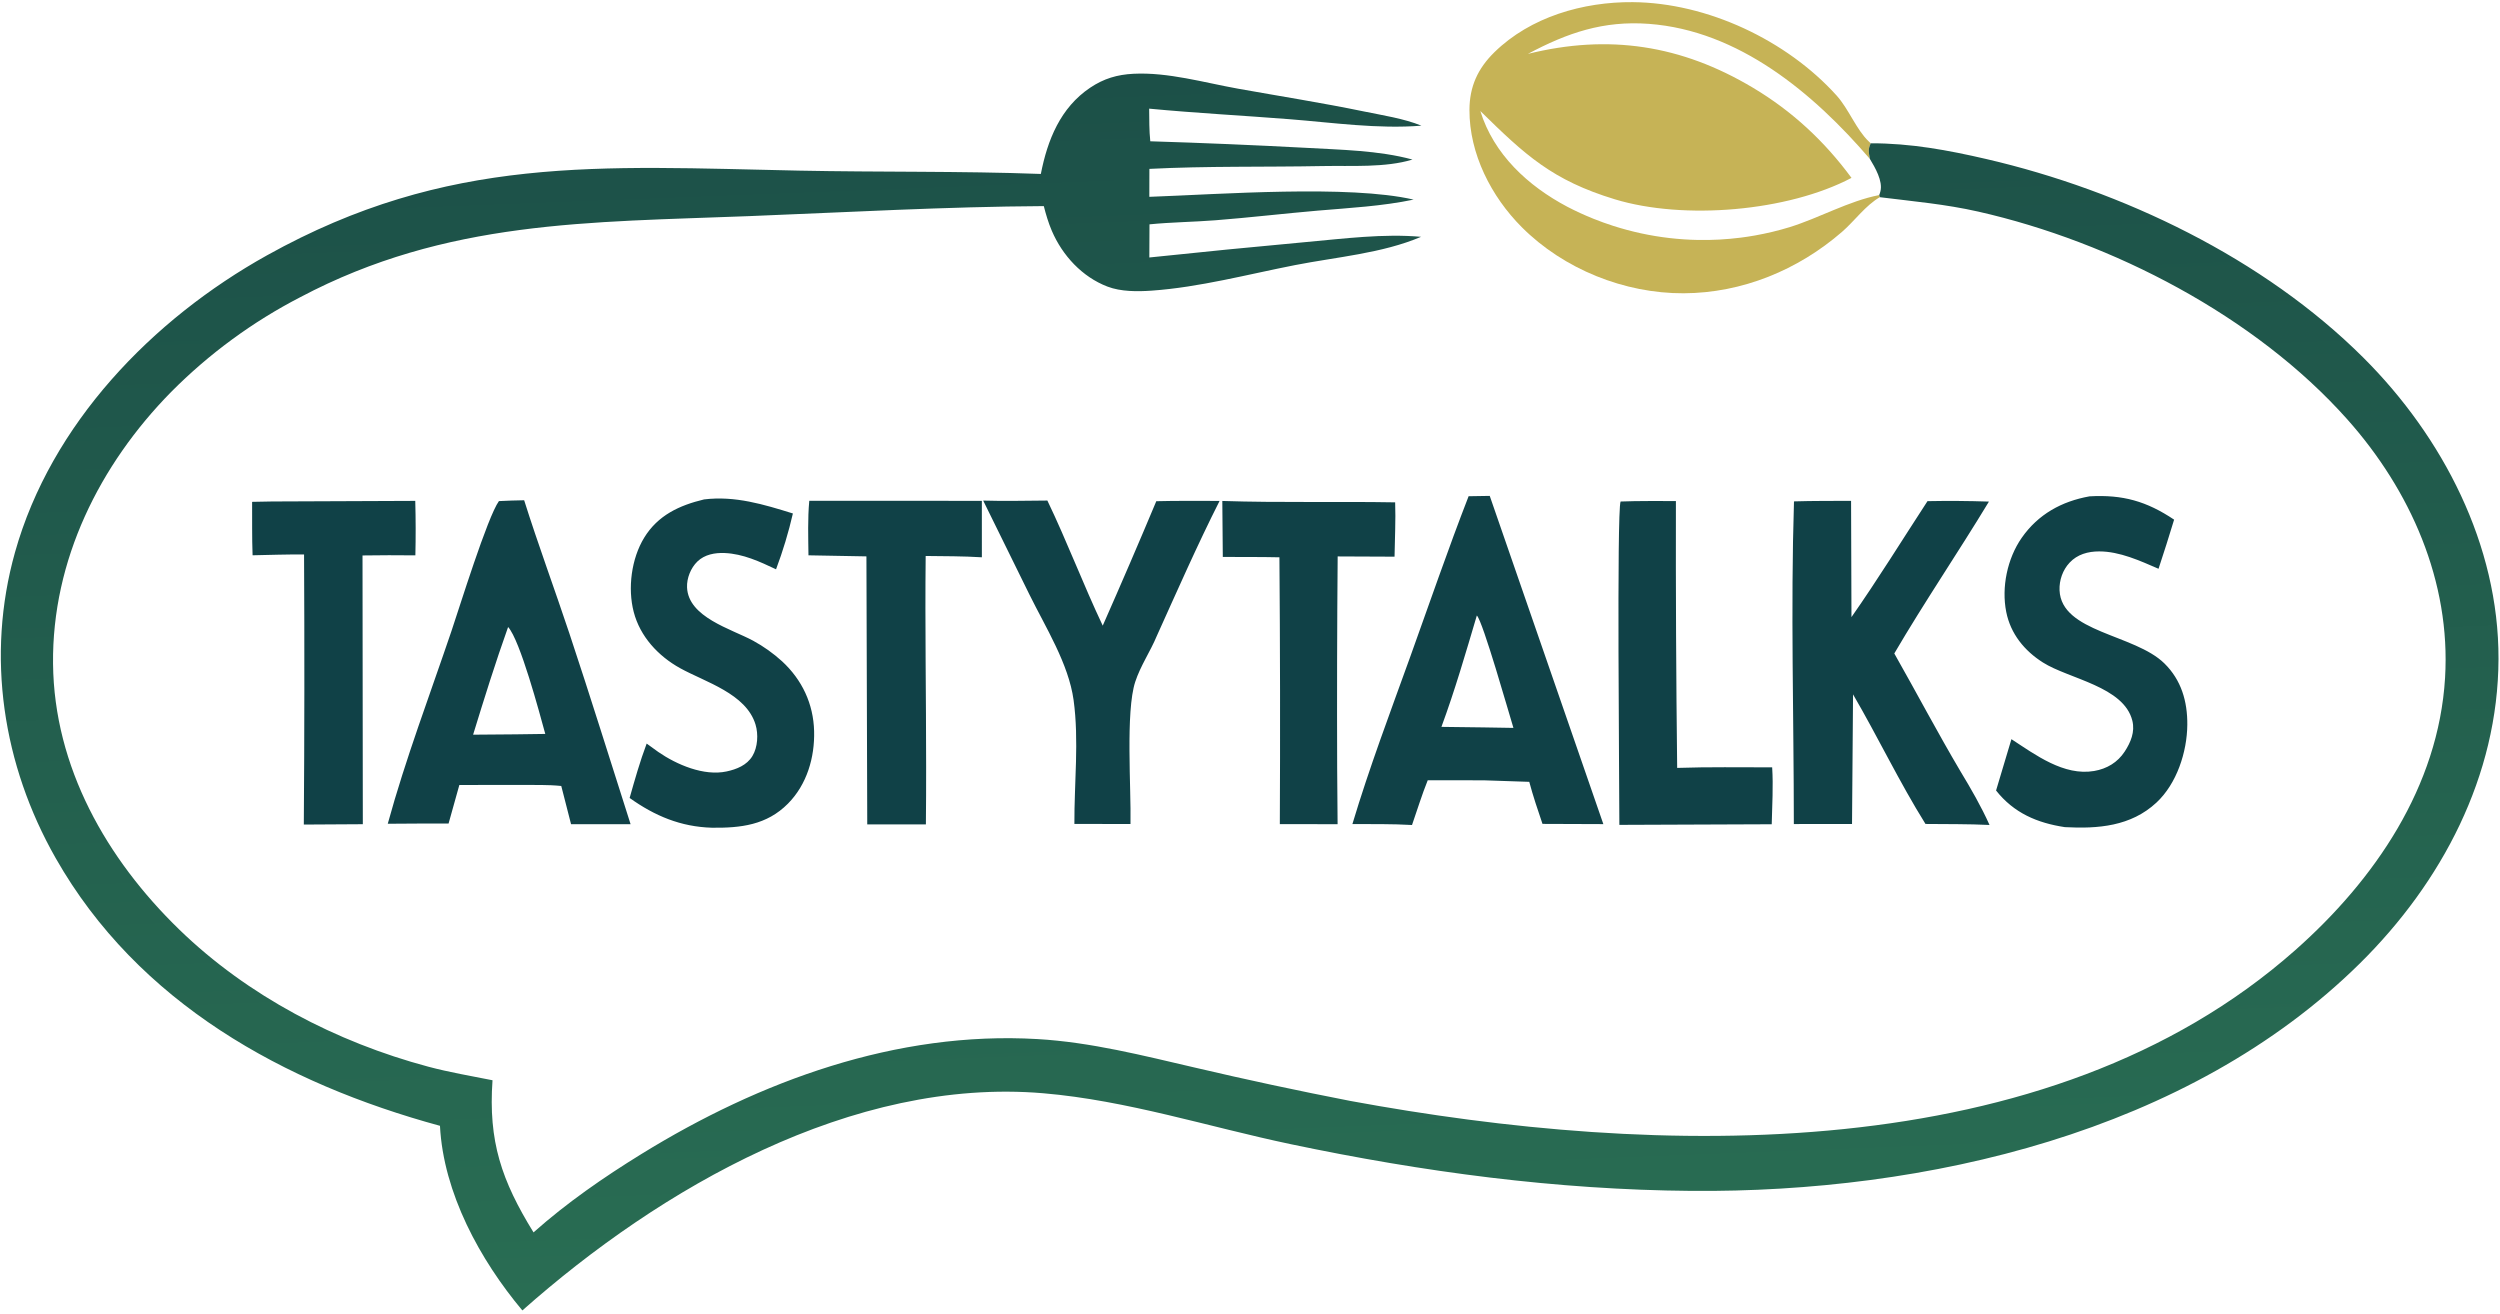
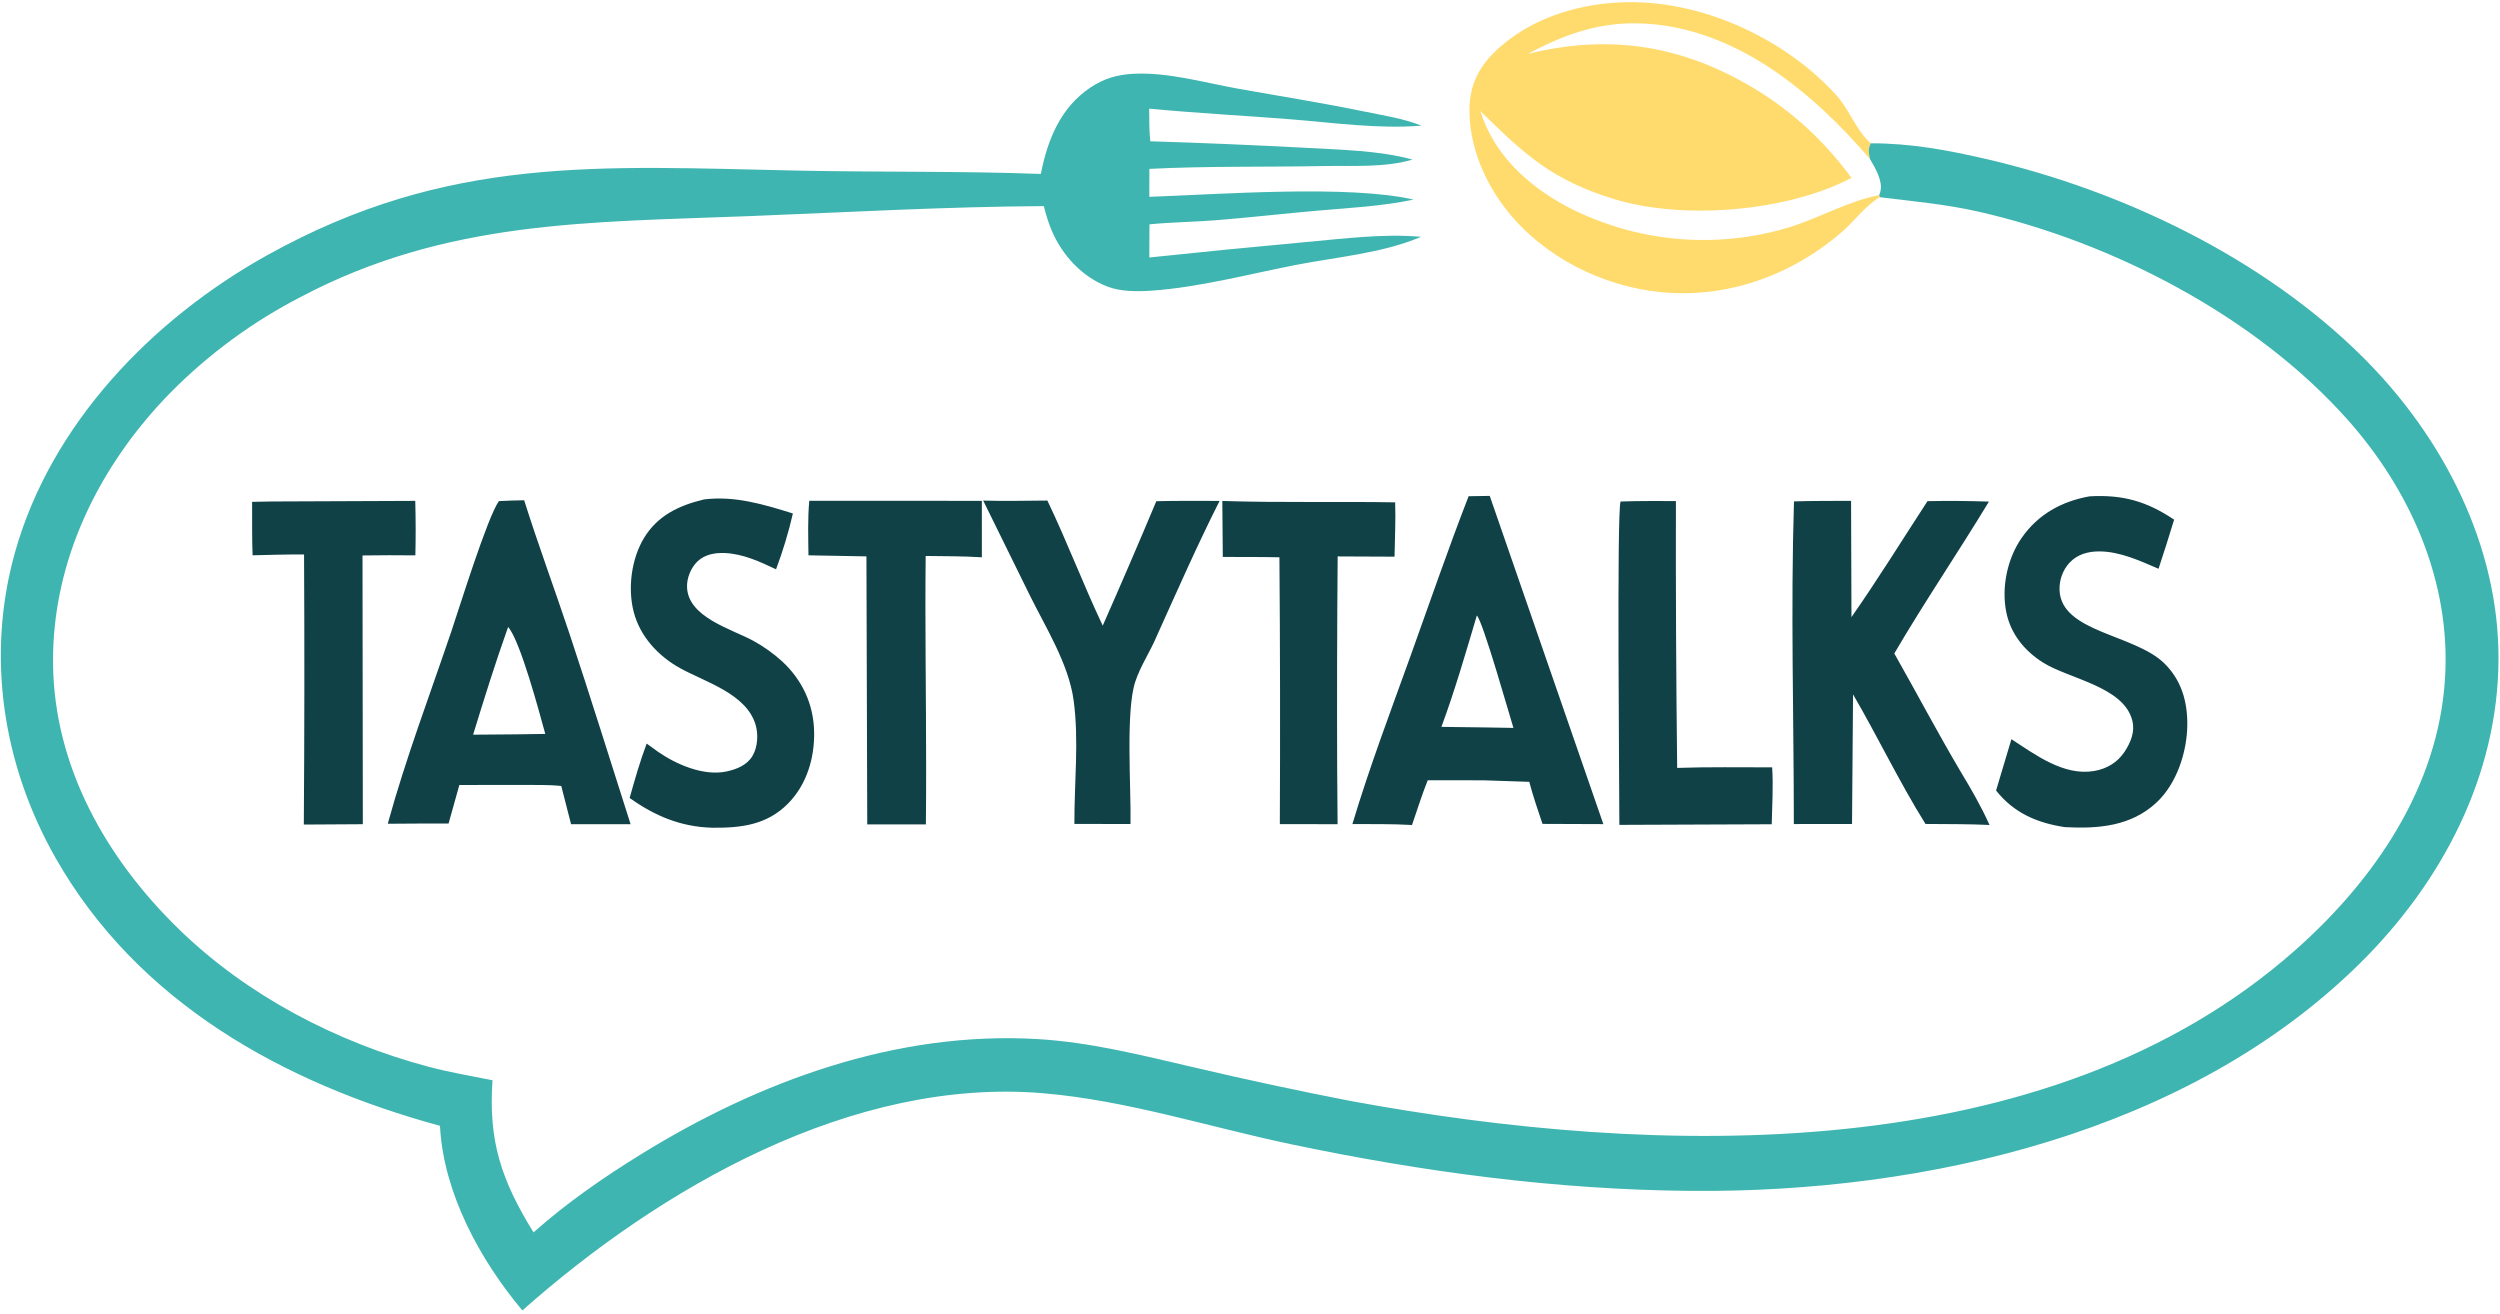
<svg xmlns="http://www.w3.org/2000/svg" width="769" height="404" fill="none">
  <path d="M498.489 154.267c5.661-.22 11.352-.128 17.019-.148-.062 27.365.068 54.728.389 82.089 9.723-.334 19.492-.161 29.221-.173.371 5.793-.004 11.704-.135 17.506l-46.867.188c.006-12.173-.831-96.053.373-99.462Zm-414.872-.013 44.117-.184c.152 5.586.164 11.172.035 16.759-5.42-.065-10.84-.055-16.259.028l.08 72.018.015 10.65-18.152.11c.197-27.693.222-55.385.076-83.078-5.273-.051-10.561.143-15.834.249-.209-5.459-.109-10.973-.144-16.438l6.066-.114Zm292.368-.16c17.671.584 35.466.117 53.165.431.199 5.529-.11 11.168-.19 16.708l-17.493-.077c-.18 21.657-.232 43.313-.155 64.969l.132 17.398-17.769-.026c.133-27.357.091-54.714-.125-82.071-5.8-.127-11.616-.079-17.418-.111l-.147-17.221Zm-127.051-.056 53.082.023.006 17.362c-5.748-.359-11.527-.331-17.285-.405-.232 21.557.145 43.168.142 64.732.009 5.949-.016 11.897-.076 17.845h-18.037l-.253-82.453-17.828-.327c-.064-5.59-.264-11.203.249-16.777Zm53.495-.06c6.562.213 13.174.024 19.741-.01 6.074 12.639 11.024 25.801 17.031 38.483a2161.027 2161.027 0 0 0 16.475-38.277c6.477-.18 12.988-.071 19.469-.093-6.885 13.626-13.026 27.635-19.317 41.542-1.989 4.798-5.009 9.153-6.632 14.113-3.008 9.188-1.22 32.82-1.457 43.733l-17.257-.033c-.059-12.521 1.461-25.688-.245-38.094-1.541-11.202-8.66-22.456-13.619-32.528l-14.189-28.836Zm-85.858-.358c9.502-1.164 18.36 1.532 27.322 4.323a134.381 134.381 0 0 1-5.182 17.174c-5.033-2.372-10.128-4.761-15.791-5.004-3.012-.129-6.18.443-8.414 2.619-2.026 1.973-3.279 5.101-3.172 7.928.349 9.22 13.61 12.793 20.321 16.418a45.82 45.82 0 0 1 8.909 6.338c6.152 5.683 9.636 13.068 9.857 21.466.214 8.124-2.224 16.434-8.037 22.308-6.54 6.611-14.563 7.519-23.393 7.418-9.604-.279-17.593-3.64-25.318-9.154 1.597-5.64 3.179-11.24 5.242-16.732 1.173.877 2.36 1.735 3.56 2.574 5.678 3.92 14.025 7.497 21.01 6.004 3.102-.664 6.246-1.91 7.959-4.741 1.638-2.706 1.863-6.702.957-9.686-2.893-9.538-15.464-13.057-23.207-17.347-6.734-3.731-12.304-9.72-14.268-17.31-1.884-7.277-.714-16.366 3.212-22.801 4.228-6.931 10.862-9.978 18.433-11.795Zm426.178-.947c10.204-.571 17.52 1.492 26.008 7.172a624.607 624.607 0 0 1-4.792 15.11c-5.707-2.458-11.907-5.337-18.245-5.343-3.445-.003-6.714.893-9.122 3.471-2.113 2.262-3.209 5.41-3.081 8.491.539 12.948 23.061 13.475 32.24 22.484 5.219 5.121 7.119 11.721 7.059 18.863-.071 8.397-3.237 18.138-9.5 23.961-7.863 7.311-17.977 8.09-28.162 7.546-8.519-1.284-15.709-4.359-21.164-11.268l4.726-15.791c7.349 4.789 16.112 11.381 25.431 9.789 3.928-.672 7.222-2.626 9.413-5.982 1.849-2.834 3.195-6.043 2.356-9.463-2.588-10.555-19.484-12.86-27.503-17.927-5.706-3.606-9.957-8.833-11.297-15.561-1.509-7.583.337-16.443 4.759-22.784 5.055-7.247 12.29-11.232 20.874-12.768Zm-90.92 1.555c5.843-.185 11.714-.127 17.561-.17l.121 35.765c8.133-11.608 15.636-23.79 23.385-35.668a356.609 356.609 0 0 1 18.901.133c-9.497 15.692-19.84 30.891-29.111 46.717 6.842 12.054 13.297 24.329 20.354 36.26 3.253 5.38 6.361 10.753 8.938 16.495-6.546-.315-13.143-.246-19.698-.311-8.052-12.903-14.62-26.721-22.283-39.859l-.314 39.877-17.899.006c-.01-33.007-.987-66.27.045-99.245Zm-398.359-.09c2.576-.169 5.179-.182 7.761-.26 4.351 13.789 9.372 27.328 13.938 41.044 6.48 19.467 12.547 39.058 18.799 58.599l-18.312-.001-3.011-11.755c-4.147-.427-8.4-.284-12.569-.313l-18.781.006-3.317 11.869c-6.235-.019-12.469.001-18.703.06 5.471-19.962 12.963-39.687 19.602-59.296 2.48-7.323 11.077-35.092 14.593-39.953Zm2.823 38.73c-3.898 10.919-7.362 22.038-10.766 33.121l13.098-.107 9.101-.127c-1.789-6.505-7.717-28.78-11.433-32.887Zm295.453-40.227 6.499-.104 34.946 100.96-18.722-.068c-1.453-4.289-2.902-8.556-4.067-12.936l-13.962-.468-17.267-.025c-1.808 4.49-3.247 9.197-4.838 13.771-6.094-.357-12.232-.258-18.336-.294 5.169-17.254 11.659-34.438 17.767-51.389 5.941-16.49 11.632-33.112 17.98-49.447Zm2.53 36.684c-3.412 11.5-6.739 22.999-10.894 34.26l12.993.165 9.155.153c-1.361-4.403-9.417-32.858-11.254-34.578Z" fill="#104147" />
-   <path d="M578.238 60.658c-4.346 2.474-7.806 7.344-11.632 10.662-13.544 11.745-30.712 18.822-48.727 18.893-18.202.072-36.869-7.41-49.761-20.314-9.399-9.408-16.163-22.591-16.115-36.098.025-7.2 2.58-12.744 7.691-17.75C470.791 5.184 486.994.534 502.243.661c22.903.189 47.327 11.703 62.658 28.68 3.815 4.224 6.02 10.43 9.938 14.18.198.19.404.371.606.557-.907 1.865-.612 2.799-.263 4.816 1.556 2.577 4.043 6.81 3.235 9.956-.163.634-.187.668-.372 1.153l.193.655ZM469.985 16.575c24.858-6.161 47.192-2.752 69.25 10.425 12.055 7.202 21.983 16.432 30.285 27.715-19.561 10.322-51.563 13.051-72.801 6.589-19.23-5.851-27.558-13.598-41.373-27.155 4.14 13.346 14.652 23.036 26.752 29.444a93.597 93.597 0 0 0 3.955 1.934 89.216 89.216 0 0 0 4.043 1.741 91.061 91.061 0 0 0 6.212 2.239 91.65 91.65 0 0 0 8.504 2.272 88.078 88.078 0 0 0 4.324.825 88.528 88.528 0 0 0 4.36.614 92.72 92.72 0 0 0 4.384.402 89.603 89.603 0 0 0 4.398.189 89.802 89.802 0 0 0 6.602-.115 93.264 93.264 0 0 0 6.576-.595 88.543 88.543 0 0 0 4.352-.662 91.06 91.06 0 0 0 10.697-2.568c9.192-2.865 18.123-8.024 27.54-9.866.185-.485.209-.519.372-1.153.808-3.146-1.679-7.379-3.235-9.956-17.356-20.239-40.345-39.518-68.027-41.558-13.956-1.028-25.021 2.754-37.17 9.239Z" fill="#C6B356" />
+   <path d="M578.238 60.658c-4.346 2.474-7.806 7.344-11.632 10.662-13.544 11.745-30.712 18.822-48.727 18.893-18.202.072-36.869-7.41-49.761-20.314-9.399-9.408-16.163-22.591-16.115-36.098.025-7.2 2.58-12.744 7.691-17.75C470.791 5.184 486.994.534 502.243.661c22.903.189 47.327 11.703 62.658 28.68 3.815 4.224 6.02 10.43 9.938 14.18.198.19.404.371.606.557-.907 1.865-.612 2.799-.263 4.816 1.556 2.577 4.043 6.81 3.235 9.956-.163.634-.187.668-.372 1.153l.193.655ZM469.985 16.575c24.858-6.161 47.192-2.752 69.25 10.425 12.055 7.202 21.983 16.432 30.285 27.715-19.561 10.322-51.563 13.051-72.801 6.589-19.23-5.851-27.558-13.598-41.373-27.155 4.14 13.346 14.652 23.036 26.752 29.444a93.597 93.597 0 0 0 3.955 1.934 89.216 89.216 0 0 0 4.043 1.741 91.061 91.061 0 0 0 6.212 2.239 91.65 91.65 0 0 0 8.504 2.272 88.078 88.078 0 0 0 4.324.825 88.528 88.528 0 0 0 4.36.614 92.72 92.72 0 0 0 4.384.402 89.603 89.603 0 0 0 4.398.189 89.802 89.802 0 0 0 6.602-.115 93.264 93.264 0 0 0 6.576-.595 88.543 88.543 0 0 0 4.352-.662 91.06 91.06 0 0 0 10.697-2.568c9.192-2.865 18.123-8.024 27.54-9.866.185-.485.209-.519.372-1.153.808-3.146-1.679-7.379-3.235-9.956-17.356-20.239-40.345-39.518-68.027-41.558-13.956-1.028-25.021 2.754-37.17 9.239Z" fill="#FFDB6D" />
  <path d="M320.164 53.506c2.034-10.422 6.014-20.387 15.17-26.527 4.2-2.816 8.329-4.036 13.348-4.288 10.586-.53 21.727 2.718 32.112 4.583 12.904 2.318 25.851 4.345 38.693 6.999 5.792 1.196 12.266 2.162 17.753 4.384-13.397 1.08-27.293-.946-40.661-1.996-14.351-1.126-28.775-1.877-43.099-3.241.049 3.338-.005 6.72.347 10.04 15.95.492 31.893 1.161 47.828 2.008 10.741.619 22.405.779 32.828 3.612-8.376 2.555-18.859 1.826-27.583 1.997-17.735.347-35.649-.036-53.347.871l-.02 8.596c21.675-.77 61.356-3.752 81.292.856-9.762 2.035-19.575 2.541-29.479 3.389-10.487.897-20.945 2.144-31.439 2.964-6.755.528-13.595.587-20.325 1.254l-.048 10.194a3496.405 3496.405 0 0 1 48.205-4.746c11.576-1.046 23.793-2.635 35.388-1.612-12 5.107-26.053 6.208-38.809 8.708-14.425 2.827-29.368 6.815-44.048 7.85-4.38.308-9.472.338-13.61-1.245-7.808-2.988-13.866-9.575-17.122-17.166-1.051-2.448-1.806-5.014-2.462-7.592-30.246.169-60.403 1.895-90.618 3.081-49.227 1.931-93.142 1.169-138.057 24.915a158.128 158.128 0 0 0-21.031 13.035 158.3 158.3 0 0 0-18.745 16.152c-22.022 22.4-36.639 51.772-36.309 83.596.33 31.756 16.451 60.024 38.803 81.73 21.058 20.448 48.361 34.649 76.613 42.203 6.52 1.744 13.156 2.85 19.766 4.176-1.323 18.786 2.781 30.865 12.615 46.799 10.22-9.1 21.561-16.937 33.195-24.115 36.417-22.471 78.473-37.882 121.815-35.351 16.43.96 32.452 5.067 48.42 8.77a1261.091 1261.091 0 0 0 47.851 10.264c93.746 17.288 214.232 21.212 290.624-46.384 24.468-21.652 44.069-50.268 46.084-83.761 1.784-29.646-10.621-57.677-30.102-79.547-28.264-31.732-72.279-54.538-113.477-63.869-10.148-2.299-20.007-3.153-30.285-4.434l-.193-.655c.185-.485.209-.519.372-1.153.808-3.146-1.679-7.379-3.235-9.956-.349-2.017-.644-2.951.263-4.816 12.215-.025 23.734 2.1 35.576 4.848 41.875 9.718 85.261 30.488 115.944 61.085 24.442 24.374 41.686 57.624 41.574 92.673-.114 35.991-17.449 68.777-42.632 93.649-52.785 52.136-133.618 70.582-205.628 69.986-41.658-.344-82.542-5.815-123.266-14.375-25.209-5.298-50.328-13.461-76.063-15.656-58.724-5.008-117.812 29.153-160.271 66.804-13.024-15.537-24.287-36.139-25.343-56.792-47.967-13.068-92.888-37.813-118.216-82.355-16.285-28.64-21.459-62.131-12.51-94.038 11.08-39.509 42.198-71.697 77.516-91.365 55.658-30.996 102.337-27.324 163.599-26.059 24.799.512 49.652.105 74.439 1.023Z" fill="url(#a)" />
  <defs>
    <linearGradient id="a" x1="377.191" y1="22.253" x2="391.515" y2="392.071" gradientUnits="userSpaceOnUse">
-       <stop stop-color="#1C5048" />
-       <stop offset="1" stop-color="#296D53" />
+       <stop stop-color="#3EB5B0" />
+       <stop offset="1" stop-color="#3EB5B0" />
    </linearGradient>
  </defs>
</svg>
